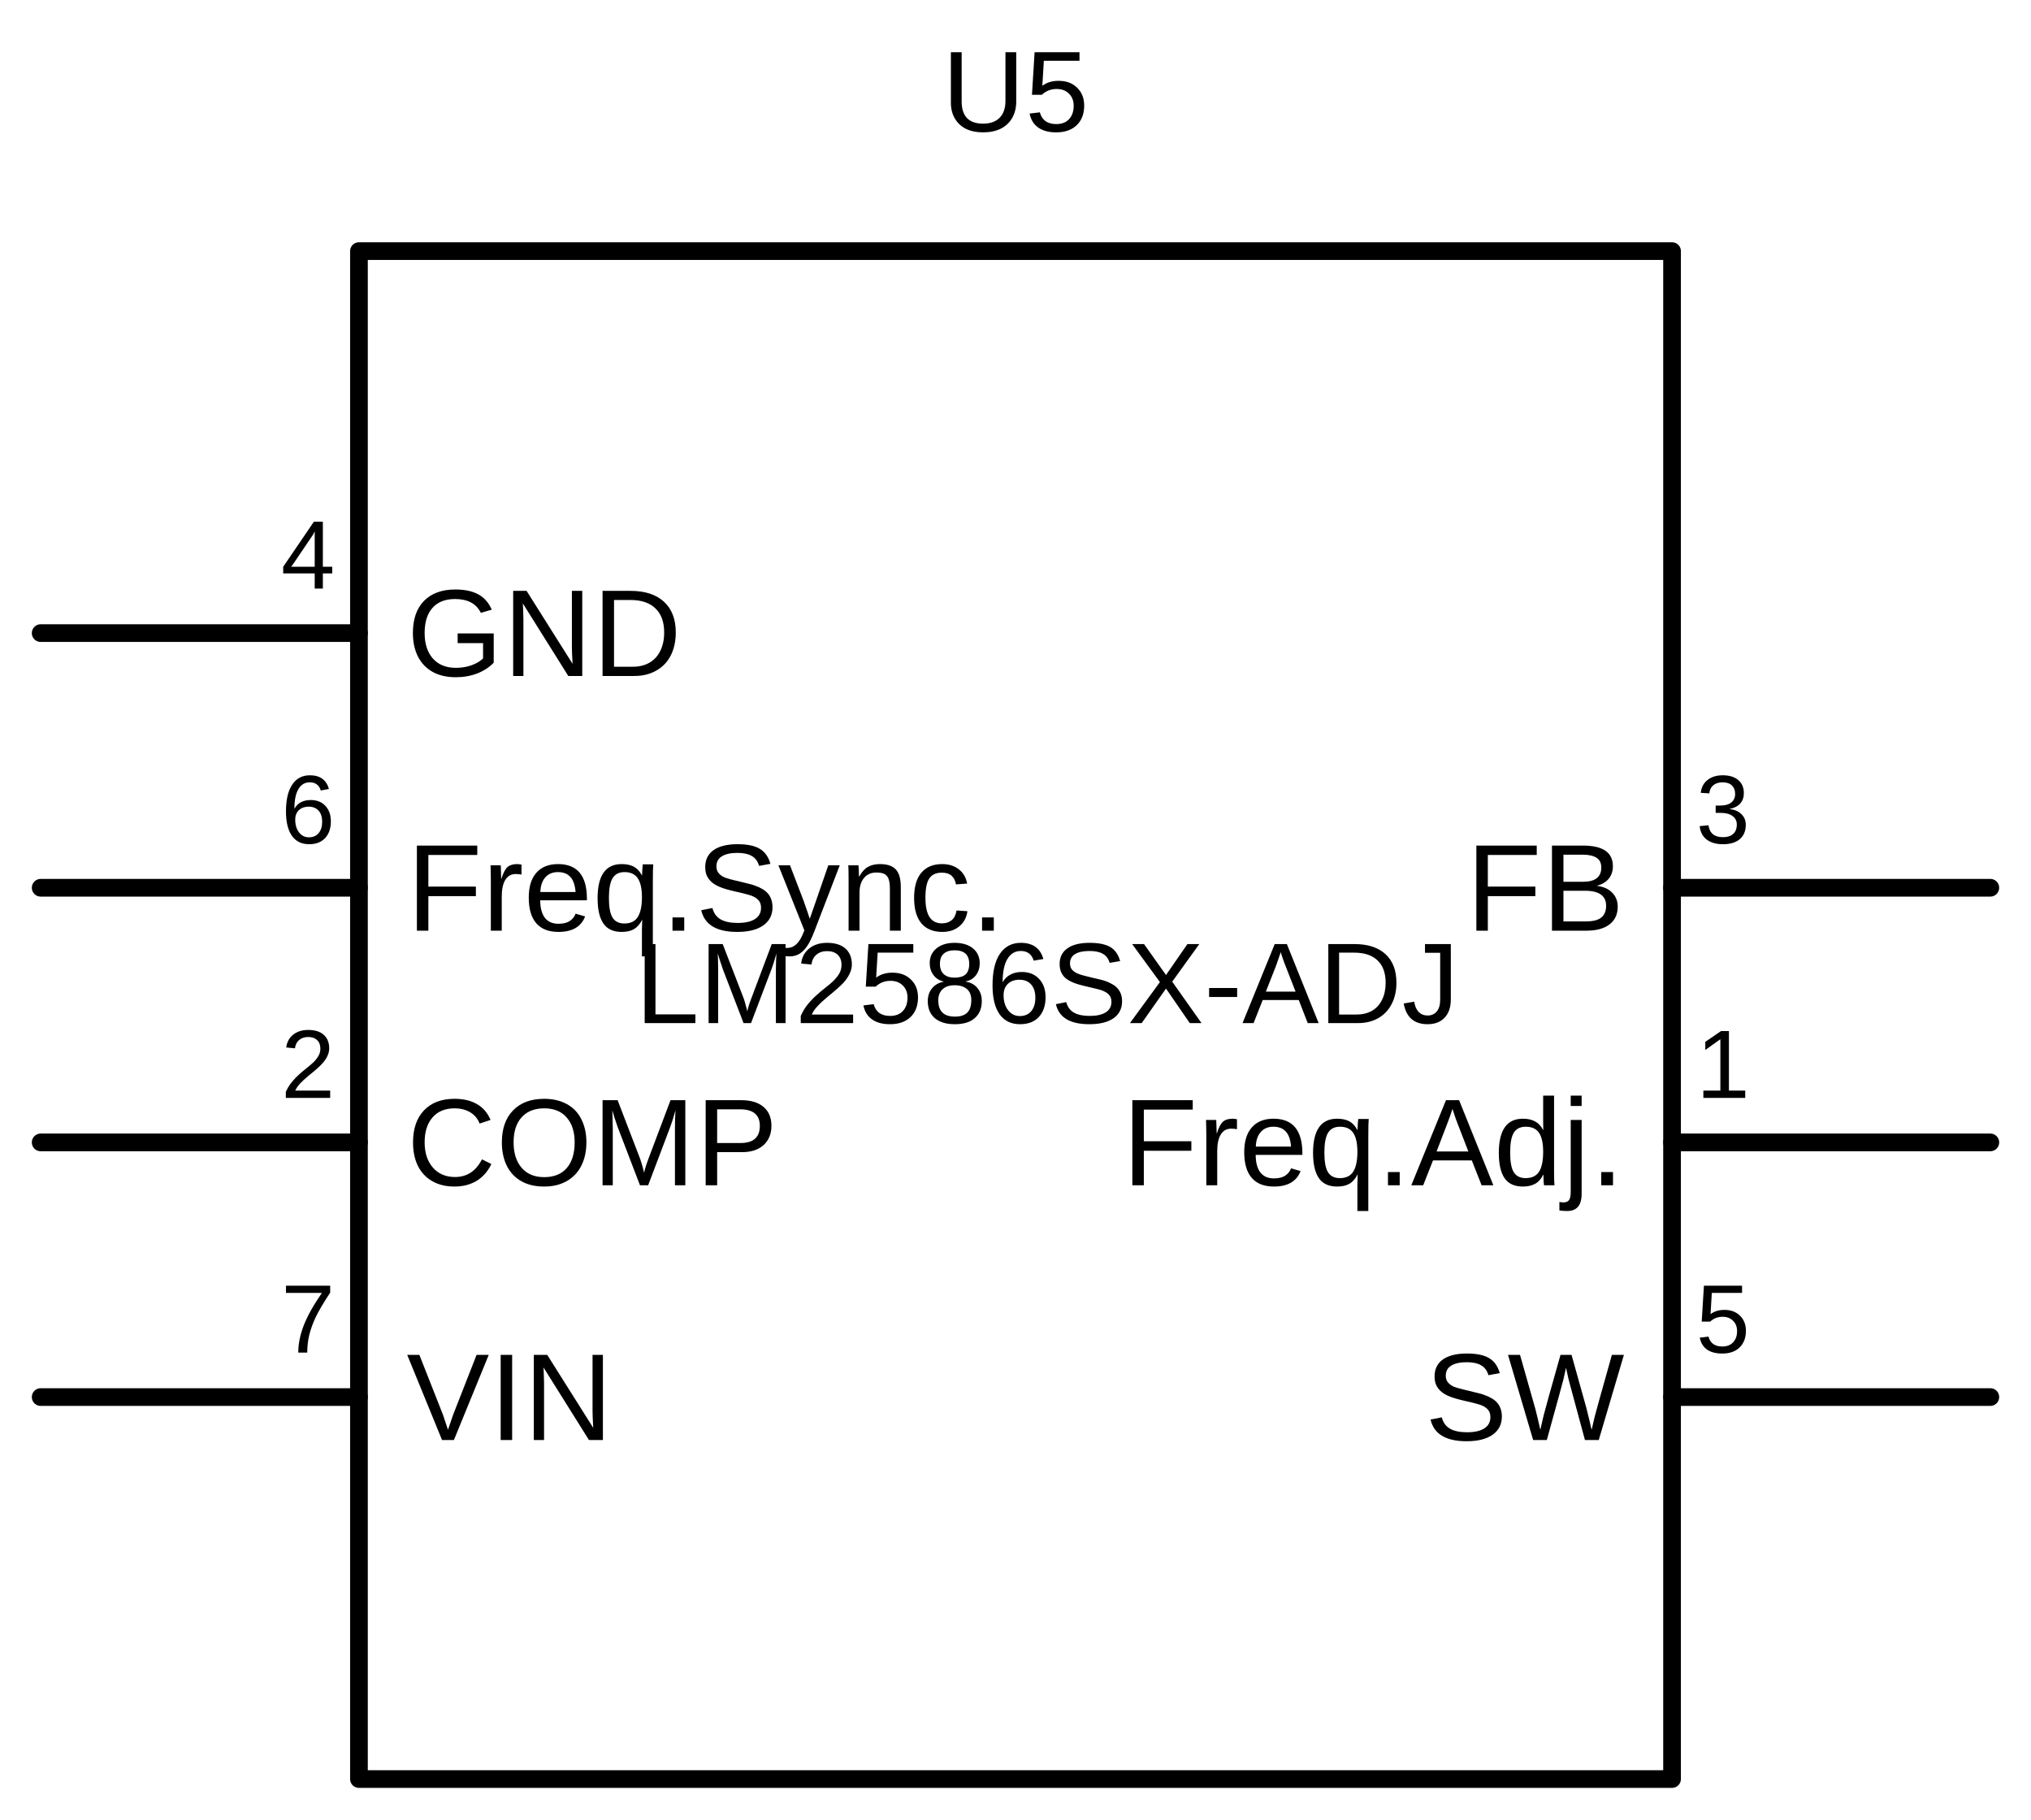
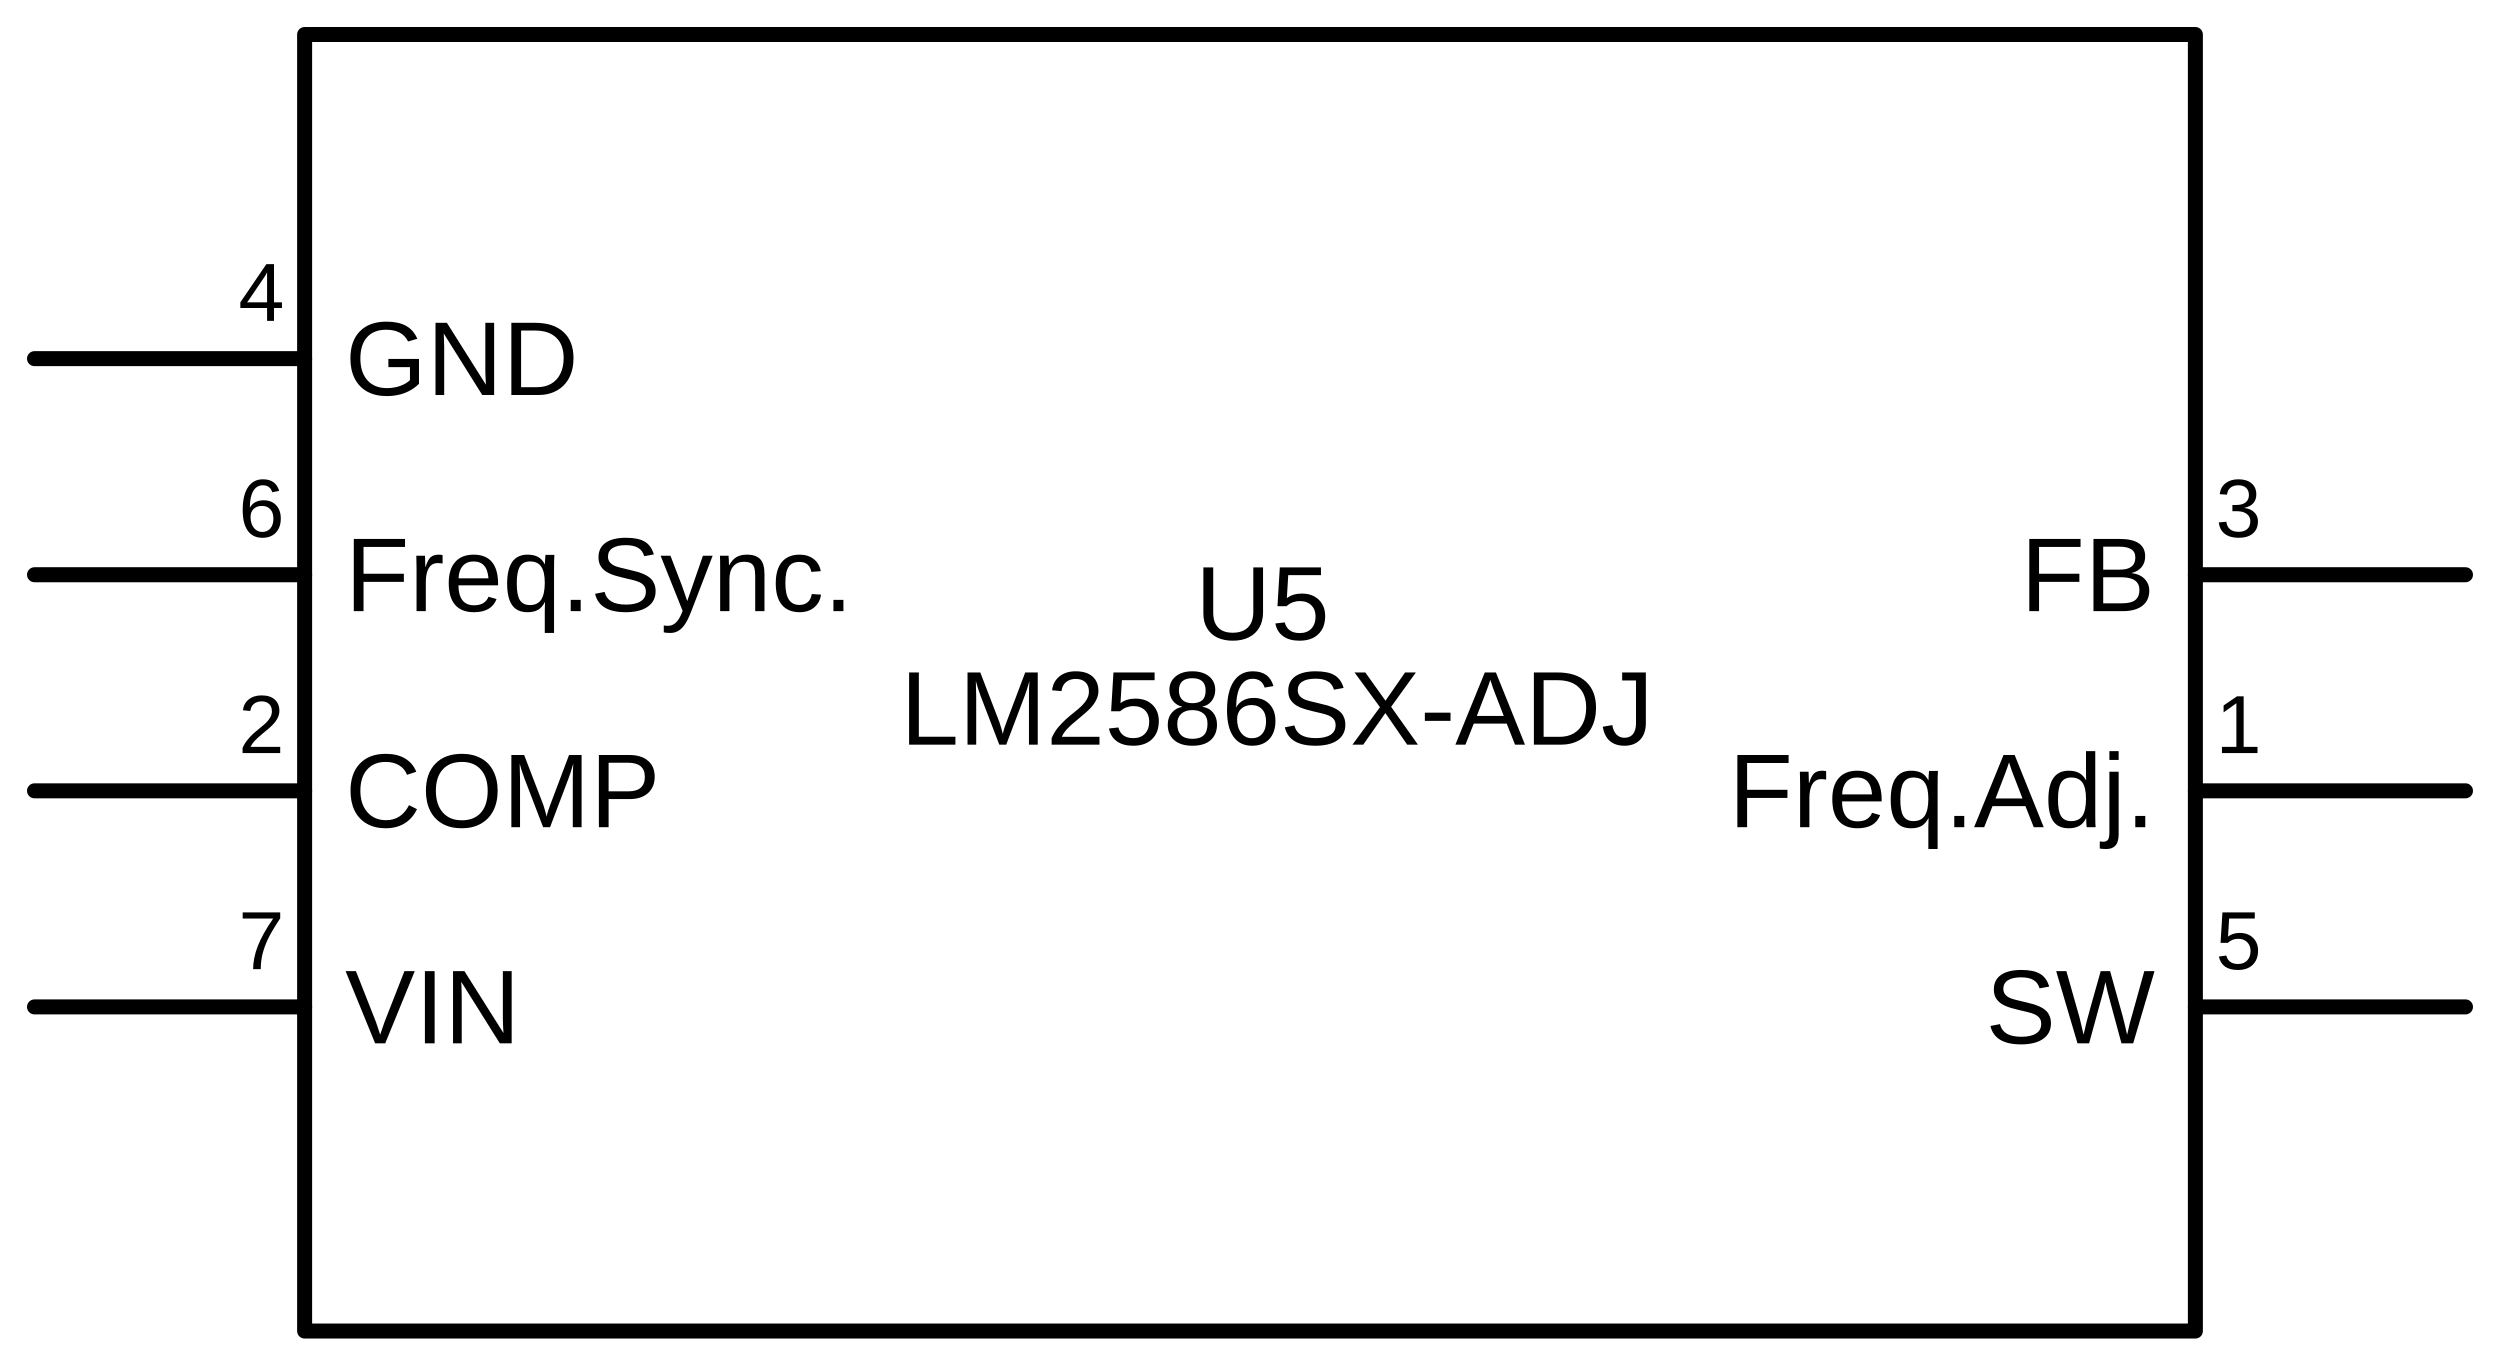
- <svg xmlns="http://www.w3.org/2000/svg" xml:lang="en" height="205.8pt" width="229.724pt" viewBox="-40.6 -201.2 229.724 205.8">
-   <path d="M 0.0,-0.0 L 148.524,-0.0 L 148.524,-172.8 L 0.0,-172.8 L 0.0,-0.0" style="stroke:black;fill:none;stroke-width:2.0;stroke-dasharray:-;stroke-linecap:round;stroke-linejoin:round;" />
+ <svg xmlns="http://www.w3.org/2000/svg" xml:lang="en" height="182pt" width="333.2pt" viewBox="-40.6 -177.4 333.2 182">
+   <path d="M 0.0,-0.0 L 252.0,-0.0 L 252.0,-172.8 L 0.0,-172.8 L 0.0,-0.0" style="stroke:black;fill:none;stroke-width:2.0;stroke-dasharray:-;stroke-linecap:round;stroke-linejoin:round;" />
  <path d="M 0.0,-43.2 L -36.0,-43.2" style="stroke:black;fill:none;stroke-width:2.0;stroke-dasharray:-;stroke-linecap:round;stroke-linejoin:round;" />
  <path d="M 0.0,-72.0 L -36.0,-72.0" style="stroke:black;fill:none;stroke-width:2.0;stroke-dasharray:-;stroke-linecap:round;stroke-linejoin:round;" />
  <path d="M 0.0,-100.8 L -36.0,-100.8" style="stroke:black;fill:none;stroke-width:2.0;stroke-dasharray:-;stroke-linecap:round;stroke-linejoin:round;" />
  <path d="M 0.0,-129.6 L -36.0,-129.6" style="stroke:black;fill:none;stroke-width:2.0;stroke-dasharray:-;stroke-linecap:round;stroke-linejoin:round;" />
-   <path d="M 148.524,-43.2 L 184.524,-43.2" style="stroke:black;fill:none;stroke-width:2.0;stroke-dasharray:-;stroke-linecap:round;stroke-linejoin:round;" />
-   <path d="M 148.524,-72.0 L 184.524,-72.0" style="stroke:black;fill:none;stroke-width:2.0;stroke-dasharray:-;stroke-linecap:round;stroke-linejoin:round;" />
-   <path d="M 148.524,-100.8 L 184.524,-100.8" style="stroke:black;fill:none;stroke-width:2.0;stroke-dasharray:-;stroke-linecap:round;stroke-linejoin:round;" />
+   <path d="M 252.0,-43.2 L 288.0,-43.2" style="stroke:black;fill:none;stroke-width:2.0;stroke-dasharray:-;stroke-linecap:round;stroke-linejoin:round;" />
+   <path d="M 252.0,-72.0 L 288.0,-72.0" style="stroke:black;fill:none;stroke-width:2.0;stroke-dasharray:-;stroke-linecap:round;stroke-linejoin:round;" />
+   <path d="M 252.0,-100.8 L 288.0,-100.8" style="stroke:black;fill:none;stroke-width:2.0;stroke-dasharray:-;stroke-linecap:round;stroke-linejoin:round;" />
  <text x="-2.7" y="-56.9" dominant-baseline="ideographic" fill="black" font-size="11" font-family="Arial" text-anchor="end">
    <tspan x="-2.7" dy="11">7</tspan>
  </text>
  <text x="5.4" y="-57.2" dominant-baseline="central" fill="black" font-size="14" font-family="Arial" text-anchor="start">
    <tspan x="5.4" dy="14">VIN</tspan>
  </text>
  <text x="-2.7" y="-85.7" dominant-baseline="ideographic" fill="black" font-size="11" font-family="Arial" text-anchor="end">
    <tspan x="-2.7" dy="11">2</tspan>
  </text>
  <text x="5.4" y="-86.0" dominant-baseline="central" fill="black" font-size="14" font-family="Arial" text-anchor="start">
    <tspan x="5.4" dy="14">COMP</tspan>
  </text>
  <text x="-2.7" y="-114.5" dominant-baseline="ideographic" fill="black" font-size="11" font-family="Arial" text-anchor="end">
    <tspan x="-2.7" dy="11">6</tspan>
  </text>
  <text x="5.4" y="-114.8" dominant-baseline="central" fill="black" font-size="14" font-family="Arial" text-anchor="start">
    <tspan x="5.4" dy="14">Freq.Sync.</tspan>
  </text>
  <text x="-2.7" y="-143.3" dominant-baseline="ideographic" fill="black" font-size="11" font-family="Arial" text-anchor="end">
    <tspan x="-2.7" dy="11">4</tspan>
  </text>
  <text x="5.4" y="-143.6" dominant-baseline="central" fill="black" font-size="14" font-family="Arial" text-anchor="start">
    <tspan x="5.4" dy="14">GND</tspan>
  </text>
-   <text x="151.224" y="-56.9" dominant-baseline="ideographic" fill="black" font-size="11" font-family="Arial" text-anchor="start">
-     <tspan x="151.224" dy="11">5</tspan>
+   <text x="254.7" y="-56.9" dominant-baseline="ideographic" fill="black" font-size="11" font-family="Arial" text-anchor="start">
+     <tspan x="254.7" dy="11">5</tspan>
  </text>
-   <text x="143.124" y="-57.2" dominant-baseline="central" fill="black" font-size="14" font-family="Arial" text-anchor="end">
-     <tspan x="143.124" dy="14">SW</tspan>
+   <text x="246.6" y="-57.2" dominant-baseline="central" fill="black" font-size="14" font-family="Arial" text-anchor="end">
+     <tspan x="246.6" dy="14">SW</tspan>
  </text>
-   <text x="151.224" y="-85.7" dominant-baseline="ideographic" fill="black" font-size="11" font-family="Arial" text-anchor="start">
-     <tspan x="151.224" dy="11">1</tspan>
+   <text x="254.7" y="-85.7" dominant-baseline="ideographic" fill="black" font-size="11" font-family="Arial" text-anchor="start">
+     <tspan x="254.7" dy="11">1</tspan>
  </text>
-   <text x="143.124" y="-86.0" dominant-baseline="central" fill="black" font-size="14" font-family="Arial" text-anchor="end">
-     <tspan x="143.124" dy="14">Freq.Adj.</tspan>
+   <text x="246.6" y="-86.0" dominant-baseline="central" fill="black" font-size="14" font-family="Arial" text-anchor="end">
+     <tspan x="246.6" dy="14">Freq.Adj.</tspan>
  </text>
-   <text x="151.224" y="-114.5" dominant-baseline="ideographic" fill="black" font-size="11" font-family="Arial" text-anchor="start">
-     <tspan x="151.224" dy="11">3</tspan>
+   <text x="254.7" y="-114.5" dominant-baseline="ideographic" fill="black" font-size="11" font-family="Arial" text-anchor="start">
+     <tspan x="254.7" dy="11">3</tspan>
  </text>
-   <text x="143.124" y="-114.8" dominant-baseline="central" fill="black" font-size="14" font-family="Arial" text-anchor="end">
-     <tspan x="143.124" dy="14">FB</tspan>
+   <text x="246.6" y="-114.8" dominant-baseline="central" fill="black" font-size="14" font-family="Arial" text-anchor="end">
+     <tspan x="246.6" dy="14">FB</tspan>
  </text>
-   <text x="74.262" y="-196.6" dominant-baseline="ideographic" fill="black" font-size="13" font-family="Arial" text-anchor="middle">
-     <tspan x="74.262" dy="13">U5</tspan>
-   </text>
-   <text x="77.862" y="-103" dominant-baseline="central" fill="black" font-size="13" font-family="Arial" text-anchor="middle">
-     <tspan x="77.862" dy="13">LM2586SX-ADJ</tspan>
+   <text x="129.6" y="-111" dominant-baseline="central" fill="black" font-size="14" font-family="Arial" text-anchor="middle">
+     <tspan x="129.6" dy="14">U5</tspan>
+     <tspan x="129.6" dy="14">LM2586SX-ADJ</tspan>
  </text>
</svg>
